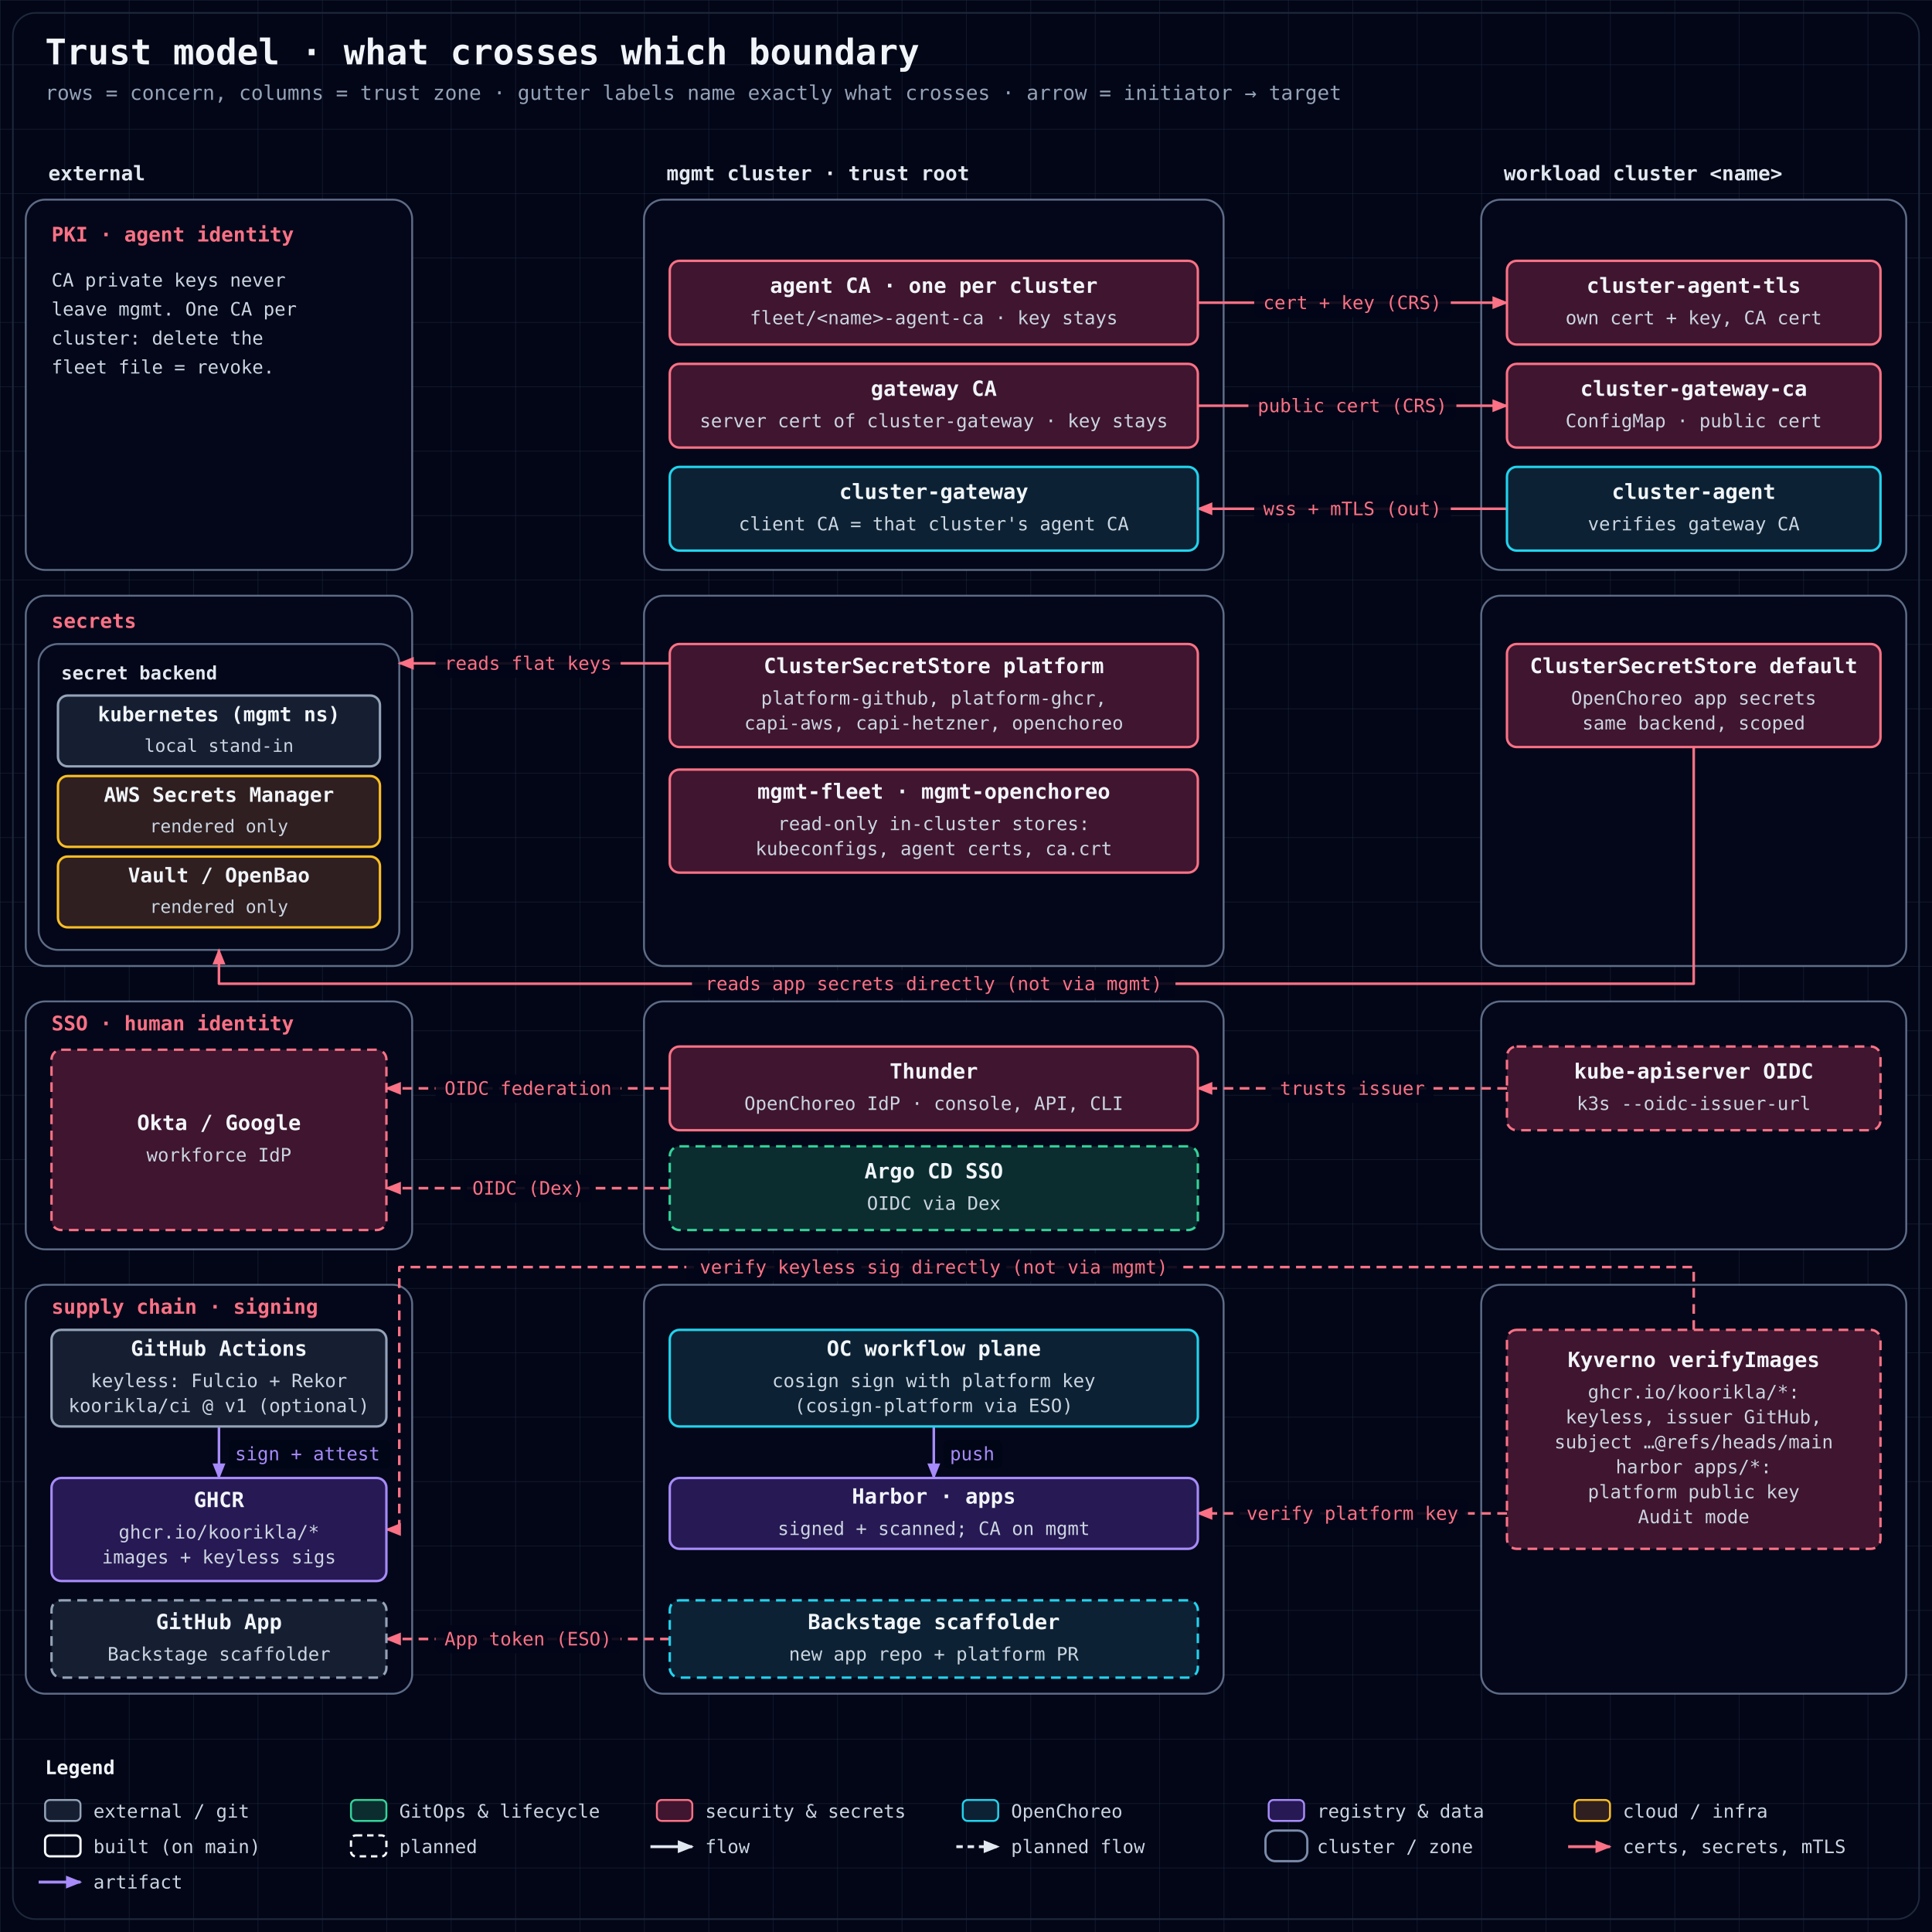
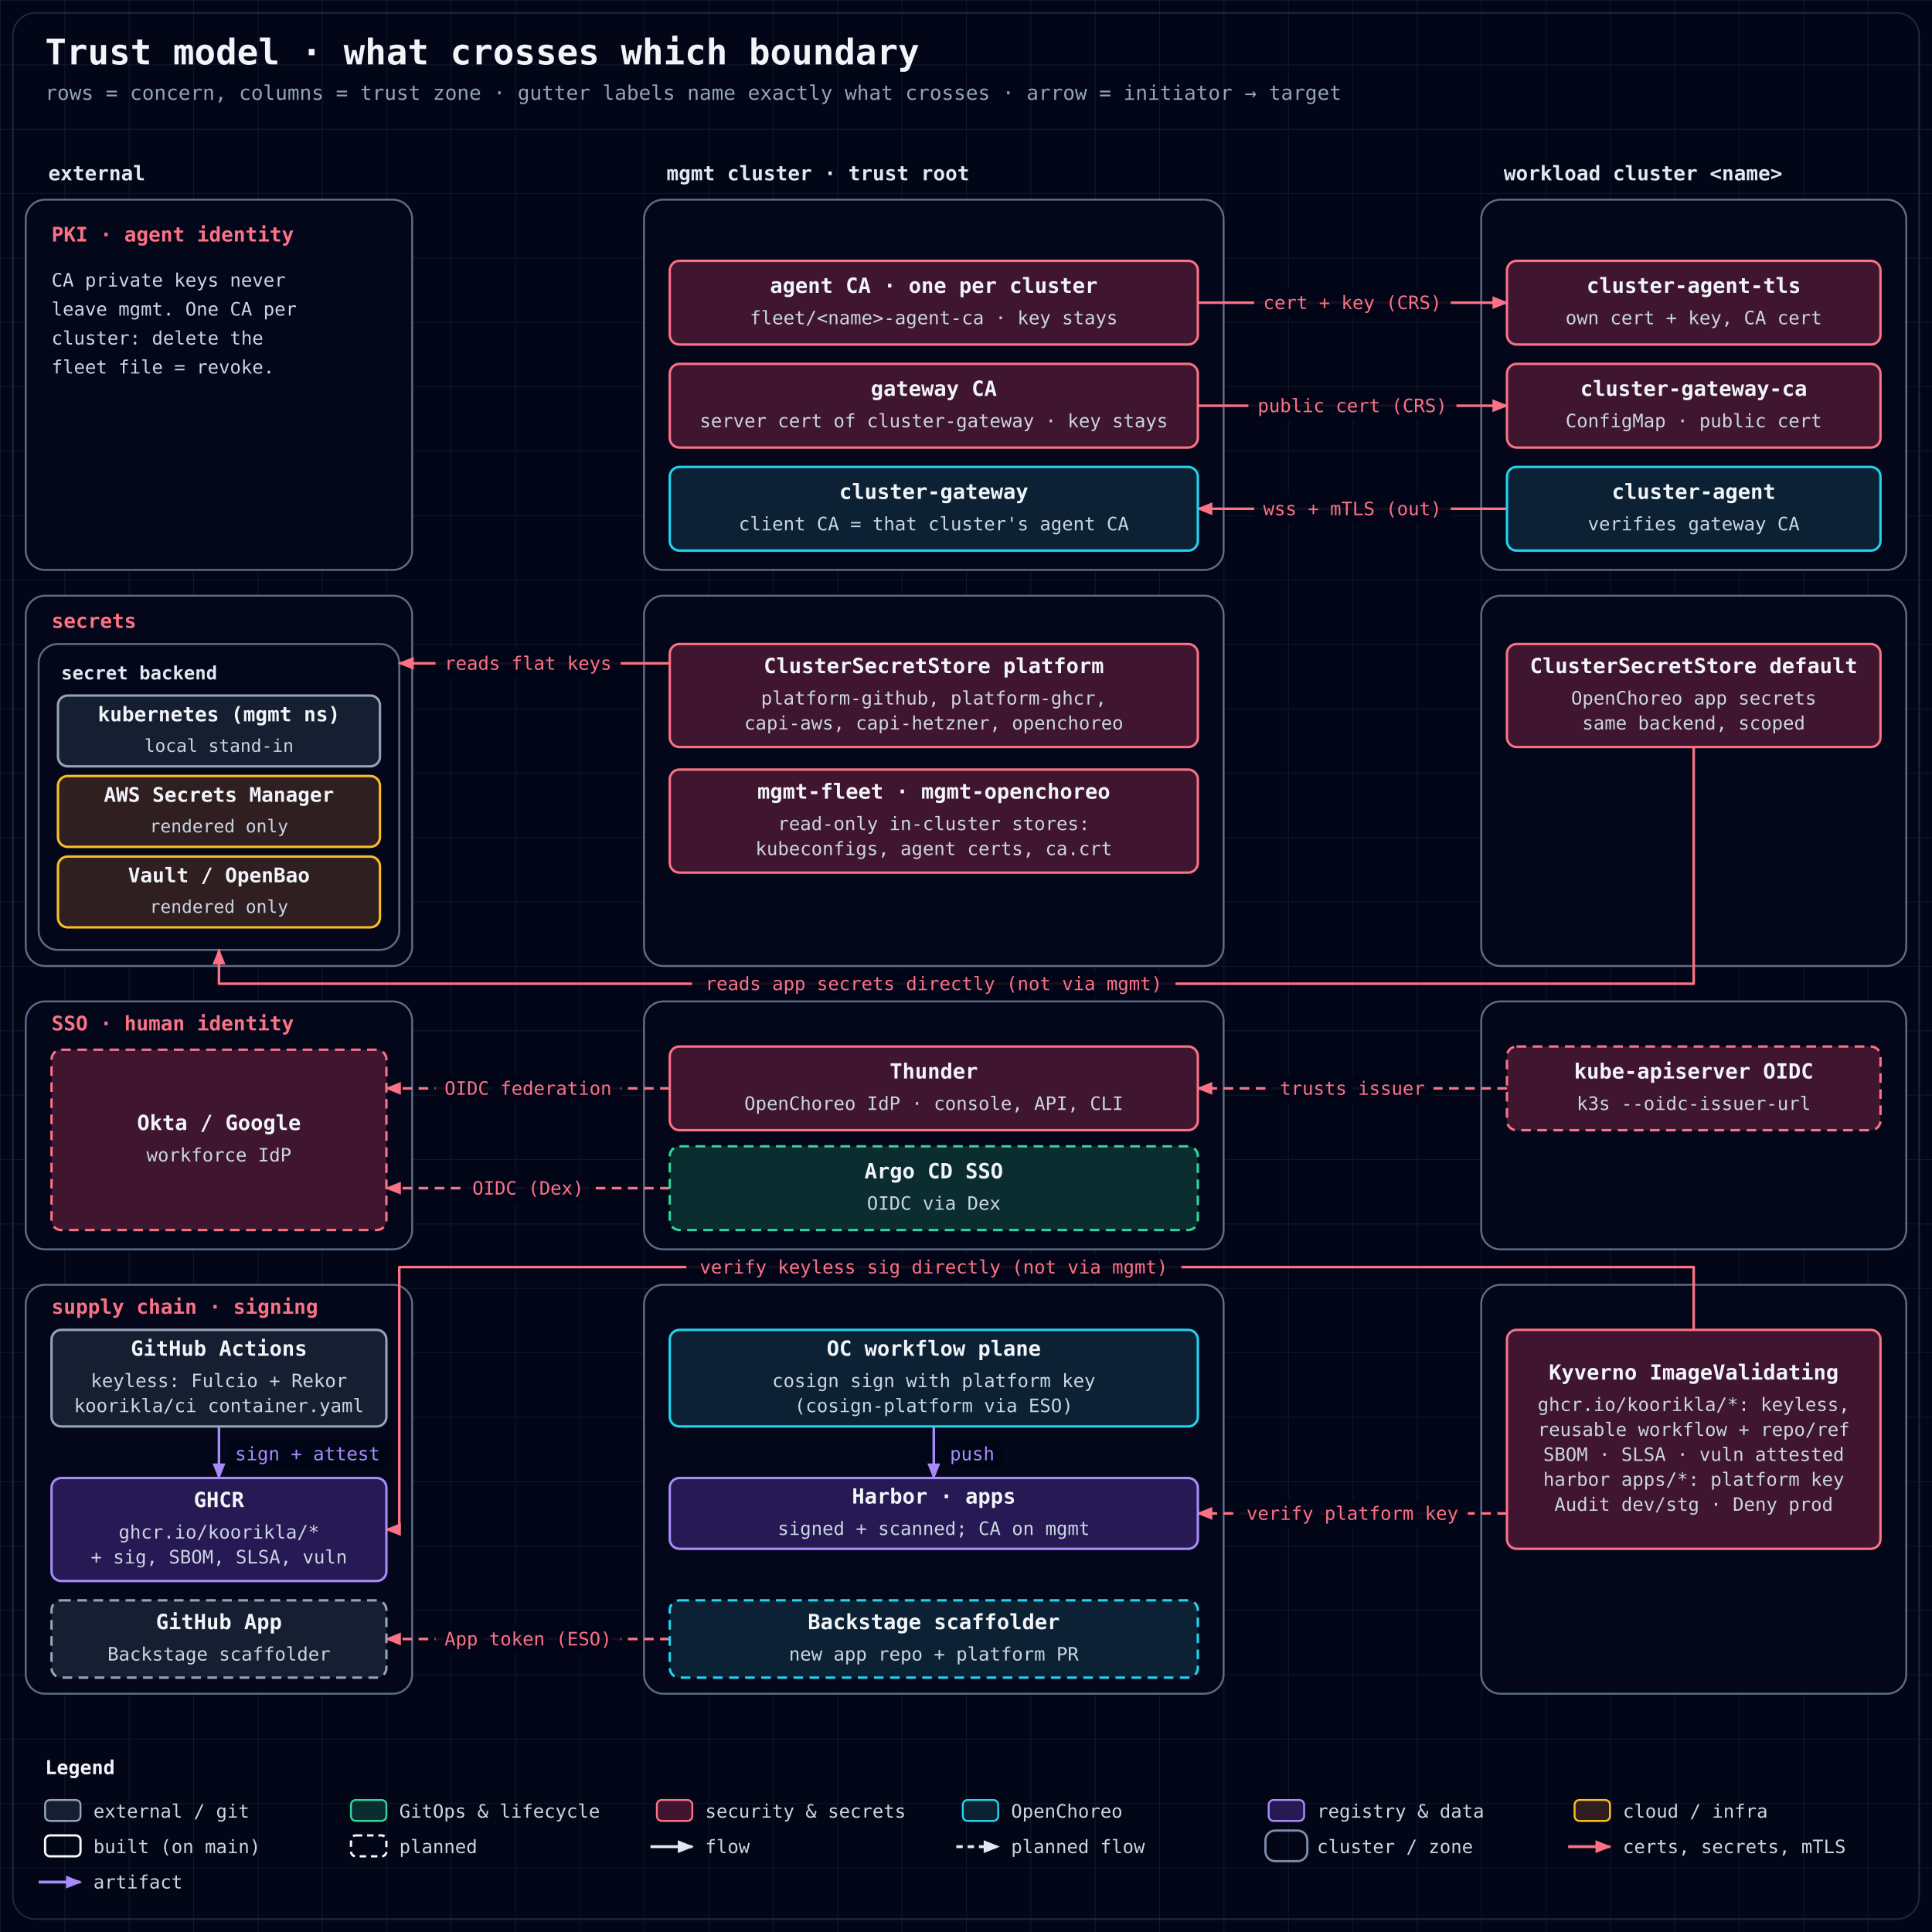
<svg xmlns="http://www.w3.org/2000/svg" width="1200" height="1200" viewBox="0 0 1200 1200" role="img" aria-label="Trust model · what crosses which boundary">
  <defs>
    <pattern id="grid" width="40" height="40" patternUnits="userSpaceOnUse">
      <path d="M 40 0 L 0 0 0 40" fill="none" stroke="#1e293b" stroke-width="0.5" />
    </pattern>
    <marker id="aha78bfa" markerWidth="10" markerHeight="8" refX="9" refY="4" orient="auto" markerUnits="userSpaceOnUse">
      <path d="M0,0 L10,4 L0,8 z" fill="#a78bfa" />
    </marker>
    <marker id="ahe2e8f0" markerWidth="10" markerHeight="8" refX="9" refY="4" orient="auto" markerUnits="userSpaceOnUse">
      <path d="M0,0 L10,4 L0,8 z" fill="#e2e8f0" />
    </marker>
    <marker id="ahfb7185" markerWidth="10" markerHeight="8" refX="9" refY="4" orient="auto" markerUnits="userSpaceOnUse">
      <path d="M0,0 L10,4 L0,8 z" fill="#fb7185" />
    </marker>
  </defs>
  <rect width="1200" height="1200" fill="#020617" />
  <rect width="1200" height="1200" fill="url(#grid)" />
  <rect x="8" y="8" width="1184" height="1184" rx="14" fill="none" stroke="#1e293b" stroke-width="1" />
  <rect x="16" y="124" width="240" height="230" rx="12" fill="#020617" stroke="none" />
  <rect x="16" y="124" width="240" height="230" rx="12" fill="#0f172a" fill-opacity="0.10" stroke="#7b8cab" stroke-opacity="0.75" stroke-width="1.2" />
  <rect x="400" y="124" width="360" height="230" rx="12" fill="#020617" stroke="none" />
  <rect x="400" y="124" width="360" height="230" rx="12" fill="#0f172a" fill-opacity="0.10" stroke="#7b8cab" stroke-opacity="0.75" stroke-width="1.2" />
  <rect x="920" y="124" width="264" height="230" rx="12" fill="#020617" stroke="none" />
  <rect x="920" y="124" width="264" height="230" rx="12" fill="#0f172a" fill-opacity="0.10" stroke="#7b8cab" stroke-opacity="0.75" stroke-width="1.2" />
  <rect x="16" y="370" width="240" height="230" rx="12" fill="#020617" stroke="none" />
  <rect x="16" y="370" width="240" height="230" rx="12" fill="#0f172a" fill-opacity="0.10" stroke="#7b8cab" stroke-opacity="0.75" stroke-width="1.2" />
  <rect x="400" y="370" width="360" height="230" rx="12" fill="#020617" stroke="none" />
  <rect x="400" y="370" width="360" height="230" rx="12" fill="#0f172a" fill-opacity="0.10" stroke="#7b8cab" stroke-opacity="0.75" stroke-width="1.2" />
  <rect x="920" y="370" width="264" height="230" rx="12" fill="#020617" stroke="none" />
  <rect x="920" y="370" width="264" height="230" rx="12" fill="#0f172a" fill-opacity="0.10" stroke="#7b8cab" stroke-opacity="0.75" stroke-width="1.2" />
  <rect x="16" y="622" width="240" height="154" rx="12" fill="#020617" stroke="none" />
  <rect x="16" y="622" width="240" height="154" rx="12" fill="#0f172a" fill-opacity="0.10" stroke="#7b8cab" stroke-opacity="0.75" stroke-width="1.2" />
  <rect x="400" y="622" width="360" height="154" rx="12" fill="#020617" stroke="none" />
  <rect x="400" y="622" width="360" height="154" rx="12" fill="#0f172a" fill-opacity="0.10" stroke="#7b8cab" stroke-opacity="0.75" stroke-width="1.2" />
  <rect x="920" y="622" width="264" height="154" rx="12" fill="#020617" stroke="none" />
  <rect x="920" y="622" width="264" height="154" rx="12" fill="#0f172a" fill-opacity="0.10" stroke="#7b8cab" stroke-opacity="0.75" stroke-width="1.2" />
  <rect x="16" y="798" width="240" height="254" rx="12" fill="#020617" stroke="none" />
  <rect x="16" y="798" width="240" height="254" rx="12" fill="#0f172a" fill-opacity="0.10" stroke="#7b8cab" stroke-opacity="0.75" stroke-width="1.2" />
  <rect x="400" y="798" width="360" height="254" rx="12" fill="#020617" stroke="none" />
  <rect x="400" y="798" width="360" height="254" rx="12" fill="#0f172a" fill-opacity="0.10" stroke="#7b8cab" stroke-opacity="0.75" stroke-width="1.2" />
  <rect x="920" y="798" width="264" height="254" rx="12" fill="#020617" stroke="none" />
  <rect x="920" y="798" width="264" height="254" rx="12" fill="#0f172a" fill-opacity="0.10" stroke="#7b8cab" stroke-opacity="0.75" stroke-width="1.2" />
  <rect x="24" y="400" width="224" height="190" rx="12" fill="#020617" stroke="none" />
  <rect x="24" y="400" width="224" height="190" rx="12" fill="#0f172a" fill-opacity="0.10" stroke="#7b8cab" stroke-opacity="0.75" stroke-width="1.2" />
  <text x="38.0" y="422.0" font-family="JetBrains Mono, ui-monospace, SFMono-Regular, Menlo, monospace" font-size="11.5" font-weight="700" fill="#e2e8f0" text-anchor="start">secret backend</text>
  <path d="M 744.0 188.0 L 936.0 188.0" fill="none" stroke="#fb7185" stroke-width="1.6" stroke-linejoin="round" marker-end="url(#ahfb7185)" />
  <path d="M 744.0 252.0 L 936.0 252.0" fill="none" stroke="#fb7185" stroke-width="1.6" stroke-linejoin="round" marker-end="url(#ahfb7185)" />
  <path d="M 936.0 316.0 L 744.0 316.0" fill="none" stroke="#fb7185" stroke-width="1.6" stroke-linejoin="round" marker-end="url(#ahfb7185)" />
  <path d="M 416.0 412.0 L 248.0 412.0" fill="none" stroke="#fb7185" stroke-width="1.6" stroke-linejoin="round" marker-end="url(#ahfb7185)" />
  <path d="M 1052.0 464.0 L 1052.0 611.0 L 136.0 611.0 L 136.0 590.0" fill="none" stroke="#fb7185" stroke-width="1.6" stroke-linejoin="round" marker-end="url(#ahfb7185)" />
  <path d="M 416.0 676.0 L 240.0 676.0" fill="none" stroke="#fb7185" stroke-width="1.6" stroke-linejoin="round" stroke-dasharray="6,4" marker-end="url(#ahfb7185)" />
  <path d="M 416.0 738.0 L 240.0 738.0" fill="none" stroke="#fb7185" stroke-width="1.6" stroke-linejoin="round" stroke-dasharray="6,4" marker-end="url(#ahfb7185)" />
  <path d="M 936.0 676.0 L 744.0 676.0" fill="none" stroke="#fb7185" stroke-width="1.6" stroke-linejoin="round" stroke-dasharray="6,4" marker-end="url(#ahfb7185)" />
  <path d="M 136.0 886.0 L 136.0 918.0" fill="none" stroke="#a78bfa" stroke-width="1.6" stroke-linejoin="round" marker-end="url(#aha78bfa)" />
  <path d="M 580.0 886.0 L 580.0 918.0" fill="none" stroke="#a78bfa" stroke-width="1.6" stroke-linejoin="round" marker-end="url(#aha78bfa)" />
  <path d="M 936.0 940.0 L 744.0 940.0" fill="none" stroke="#fb7185" stroke-width="1.6" stroke-linejoin="round" stroke-dasharray="6,4" marker-end="url(#ahfb7185)" />
-   <path d="M 1052.0 826.0 L 1052.0 787.0 L 248.0 787.0 L 248.0 950.0 L 240.0 950.0" fill="none" stroke="#fb7185" stroke-width="1.6" stroke-linejoin="round" stroke-dasharray="6,4" marker-end="url(#ahfb7185)" />
+   <path d="M 1052.0 826.0 L 1052.0 787.0 L 248.0 787.0 L 248.0 950.0 L 240.0 950.0" fill="none" stroke="#fb7185" stroke-width="1.6" stroke-linejoin="round" marker-end="url(#ahfb7185)" />
  <path d="M 416.0 1018.0 L 240.0 1018.0" fill="none" stroke="#fb7185" stroke-width="1.6" stroke-linejoin="round" stroke-dasharray="6,4" marker-end="url(#ahfb7185)" />
  <rect x="416" y="162" width="328" height="52" rx="6" fill="#0f172a" />
  <rect x="416" y="162" width="328" height="52" rx="6" fill="#881337" fill-opacity="0.4" stroke="#fb7185" stroke-width="1.5" />
  <text x="580.0" y="181.9" font-family="JetBrains Mono, ui-monospace, SFMono-Regular, Menlo, monospace" font-size="13" font-weight="600" fill="#f1f5f9" text-anchor="middle">agent CA · one per cluster</text>
  <text x="580.0" y="201.4" font-family="JetBrains Mono, ui-monospace, SFMono-Regular, Menlo, monospace" font-size="11.5" font-weight="400" fill="#cbd5e1" text-anchor="middle">fleet/&lt;name&gt;-agent-ca · key stays</text>
  <rect x="416" y="226" width="328" height="52" rx="6" fill="#0f172a" />
  <rect x="416" y="226" width="328" height="52" rx="6" fill="#881337" fill-opacity="0.4" stroke="#fb7185" stroke-width="1.5" />
  <text x="580.0" y="245.9" font-family="JetBrains Mono, ui-monospace, SFMono-Regular, Menlo, monospace" font-size="13" font-weight="600" fill="#f1f5f9" text-anchor="middle">gateway CA</text>
  <text x="580.0" y="265.4" font-family="JetBrains Mono, ui-monospace, SFMono-Regular, Menlo, monospace" font-size="11.5" font-weight="400" fill="#cbd5e1" text-anchor="middle">server cert of cluster-gateway · key stays</text>
  <rect x="416" y="290" width="328" height="52" rx="6" fill="#0f172a" />
  <rect x="416" y="290" width="328" height="52" rx="6" fill="#083344" fill-opacity="0.4" stroke="#22d3ee" stroke-width="1.5" />
  <text x="580.0" y="309.9" font-family="JetBrains Mono, ui-monospace, SFMono-Regular, Menlo, monospace" font-size="13" font-weight="600" fill="#f1f5f9" text-anchor="middle">cluster-gateway</text>
  <text x="580.0" y="329.4" font-family="JetBrains Mono, ui-monospace, SFMono-Regular, Menlo, monospace" font-size="11.5" font-weight="400" fill="#cbd5e1" text-anchor="middle">client CA = that cluster's agent CA</text>
  <rect x="936" y="162" width="232" height="52" rx="6" fill="#0f172a" />
  <rect x="936" y="162" width="232" height="52" rx="6" fill="#881337" fill-opacity="0.4" stroke="#fb7185" stroke-width="1.5" />
  <text x="1052.0" y="181.9" font-family="JetBrains Mono, ui-monospace, SFMono-Regular, Menlo, monospace" font-size="13" font-weight="600" fill="#f1f5f9" text-anchor="middle">cluster-agent-tls</text>
  <text x="1052.0" y="201.4" font-family="JetBrains Mono, ui-monospace, SFMono-Regular, Menlo, monospace" font-size="11.5" font-weight="400" fill="#cbd5e1" text-anchor="middle">own cert + key, CA cert</text>
  <rect x="936" y="226" width="232" height="52" rx="6" fill="#0f172a" />
  <rect x="936" y="226" width="232" height="52" rx="6" fill="#881337" fill-opacity="0.4" stroke="#fb7185" stroke-width="1.5" />
  <text x="1052.0" y="245.9" font-family="JetBrains Mono, ui-monospace, SFMono-Regular, Menlo, monospace" font-size="13" font-weight="600" fill="#f1f5f9" text-anchor="middle">cluster-gateway-ca</text>
  <text x="1052.0" y="265.4" font-family="JetBrains Mono, ui-monospace, SFMono-Regular, Menlo, monospace" font-size="11.5" font-weight="400" fill="#cbd5e1" text-anchor="middle">ConfigMap · public cert</text>
  <rect x="936" y="290" width="232" height="52" rx="6" fill="#0f172a" />
  <rect x="936" y="290" width="232" height="52" rx="6" fill="#083344" fill-opacity="0.4" stroke="#22d3ee" stroke-width="1.5" />
  <text x="1052.0" y="309.9" font-family="JetBrains Mono, ui-monospace, SFMono-Regular, Menlo, monospace" font-size="13" font-weight="600" fill="#f1f5f9" text-anchor="middle">cluster-agent</text>
  <text x="1052.0" y="329.4" font-family="JetBrains Mono, ui-monospace, SFMono-Regular, Menlo, monospace" font-size="11.5" font-weight="400" fill="#cbd5e1" text-anchor="middle">verifies gateway CA</text>
  <rect x="36" y="432" width="200" height="44" rx="6" fill="#0f172a" />
  <rect x="36" y="432" width="200" height="44" rx="6" fill="#1e293b" fill-opacity="0.5" stroke="#94a3b8" stroke-width="1.5" />
  <text x="136.0" y="448.0" font-family="JetBrains Mono, ui-monospace, SFMono-Regular, Menlo, monospace" font-size="12.5" font-weight="600" fill="#f1f5f9" text-anchor="middle">kubernetes (mgmt ns)</text>
  <text x="136.0" y="467.0" font-family="JetBrains Mono, ui-monospace, SFMono-Regular, Menlo, monospace" font-size="11" font-weight="400" fill="#cbd5e1" text-anchor="middle">local stand-in</text>
  <rect x="36" y="482" width="200" height="44" rx="6" fill="#0f172a" />
  <rect x="36" y="482" width="200" height="44" rx="6" fill="#78350f" fill-opacity="0.3" stroke="#fbbf24" stroke-width="1.5" />
  <text x="136.0" y="498.0" font-family="JetBrains Mono, ui-monospace, SFMono-Regular, Menlo, monospace" font-size="12.5" font-weight="600" fill="#f1f5f9" text-anchor="middle">AWS Secrets Manager</text>
  <text x="136.0" y="517.0" font-family="JetBrains Mono, ui-monospace, SFMono-Regular, Menlo, monospace" font-size="11" font-weight="400" fill="#cbd5e1" text-anchor="middle">rendered only</text>
  <rect x="36" y="532" width="200" height="44" rx="6" fill="#0f172a" />
  <rect x="36" y="532" width="200" height="44" rx="6" fill="#78350f" fill-opacity="0.3" stroke="#fbbf24" stroke-width="1.5" />
  <text x="136.0" y="548.0" font-family="JetBrains Mono, ui-monospace, SFMono-Regular, Menlo, monospace" font-size="12.5" font-weight="600" fill="#f1f5f9" text-anchor="middle">Vault / OpenBao</text>
  <text x="136.0" y="567.0" font-family="JetBrains Mono, ui-monospace, SFMono-Regular, Menlo, monospace" font-size="11" font-weight="400" fill="#cbd5e1" text-anchor="middle">rendered only</text>
  <rect x="416" y="400" width="328" height="64" rx="6" fill="#0f172a" />
  <rect x="416" y="400" width="328" height="64" rx="6" fill="#881337" fill-opacity="0.4" stroke="#fb7185" stroke-width="1.5" />
  <text x="580.0" y="418.1" font-family="JetBrains Mono, ui-monospace, SFMono-Regular, Menlo, monospace" font-size="13" font-weight="600" fill="#f1f5f9" text-anchor="middle">ClusterSecretStore platform</text>
  <text x="580.0" y="437.6" font-family="JetBrains Mono, ui-monospace, SFMono-Regular, Menlo, monospace" font-size="11.5" font-weight="400" fill="#cbd5e1" text-anchor="middle">platform-github, platform-ghcr,</text>
  <text x="580.0" y="453.1" font-family="JetBrains Mono, ui-monospace, SFMono-Regular, Menlo, monospace" font-size="11.5" font-weight="400" fill="#cbd5e1" text-anchor="middle">capi-aws, capi-hetzner, openchoreo</text>
  <rect x="416" y="478" width="328" height="64" rx="6" fill="#0f172a" />
  <rect x="416" y="478" width="328" height="64" rx="6" fill="#881337" fill-opacity="0.4" stroke="#fb7185" stroke-width="1.5" />
  <text x="580.0" y="496.1" font-family="JetBrains Mono, ui-monospace, SFMono-Regular, Menlo, monospace" font-size="13" font-weight="600" fill="#f1f5f9" text-anchor="middle">mgmt-fleet · mgmt-openchoreo</text>
  <text x="580.0" y="515.6" font-family="JetBrains Mono, ui-monospace, SFMono-Regular, Menlo, monospace" font-size="11.5" font-weight="400" fill="#cbd5e1" text-anchor="middle">read-only in-cluster stores:</text>
  <text x="580.0" y="531.1" font-family="JetBrains Mono, ui-monospace, SFMono-Regular, Menlo, monospace" font-size="11.5" font-weight="400" fill="#cbd5e1" text-anchor="middle">kubeconfigs, agent certs, ca.crt</text>
  <rect x="936" y="400" width="232" height="64" rx="6" fill="#0f172a" />
  <rect x="936" y="400" width="232" height="64" rx="6" fill="#881337" fill-opacity="0.4" stroke="#fb7185" stroke-width="1.5" />
  <text x="1052.0" y="418.1" font-family="JetBrains Mono, ui-monospace, SFMono-Regular, Menlo, monospace" font-size="13" font-weight="600" fill="#f1f5f9" text-anchor="middle">ClusterSecretStore default</text>
  <text x="1052.0" y="437.6" font-family="JetBrains Mono, ui-monospace, SFMono-Regular, Menlo, monospace" font-size="11.5" font-weight="400" fill="#cbd5e1" text-anchor="middle">OpenChoreo app secrets</text>
  <text x="1052.0" y="453.1" font-family="JetBrains Mono, ui-monospace, SFMono-Regular, Menlo, monospace" font-size="11.5" font-weight="400" fill="#cbd5e1" text-anchor="middle">same backend, scoped</text>
  <rect x="32" y="652" width="208" height="112" rx="6" fill="#0f172a" />
  <rect x="32" y="652" width="208" height="112" rx="6" fill="#881337" fill-opacity="0.4" stroke="#fb7185" stroke-width="1.5" stroke-dasharray="6,4" />
  <text x="136.0" y="701.9" font-family="JetBrains Mono, ui-monospace, SFMono-Regular, Menlo, monospace" font-size="13" font-weight="600" fill="#f1f5f9" text-anchor="middle">Okta / Google</text>
  <text x="136.0" y="721.4" font-family="JetBrains Mono, ui-monospace, SFMono-Regular, Menlo, monospace" font-size="11.5" font-weight="400" fill="#cbd5e1" text-anchor="middle">workforce IdP</text>
  <rect x="416" y="650" width="328" height="52" rx="6" fill="#0f172a" />
  <rect x="416" y="650" width="328" height="52" rx="6" fill="#881337" fill-opacity="0.4" stroke="#fb7185" stroke-width="1.5" />
  <text x="580.0" y="669.9" font-family="JetBrains Mono, ui-monospace, SFMono-Regular, Menlo, monospace" font-size="13" font-weight="600" fill="#f1f5f9" text-anchor="middle">Thunder</text>
  <text x="580.0" y="689.4" font-family="JetBrains Mono, ui-monospace, SFMono-Regular, Menlo, monospace" font-size="11.5" font-weight="400" fill="#cbd5e1" text-anchor="middle">OpenChoreo IdP · console, API, CLI</text>
  <rect x="416" y="712" width="328" height="52" rx="6" fill="#0f172a" />
  <rect x="416" y="712" width="328" height="52" rx="6" fill="#064e3b" fill-opacity="0.4" stroke="#34d399" stroke-width="1.5" stroke-dasharray="6,4" />
  <text x="580.0" y="731.9" font-family="JetBrains Mono, ui-monospace, SFMono-Regular, Menlo, monospace" font-size="13" font-weight="600" fill="#f1f5f9" text-anchor="middle">Argo CD SSO</text>
  <text x="580.0" y="751.4" font-family="JetBrains Mono, ui-monospace, SFMono-Regular, Menlo, monospace" font-size="11.5" font-weight="400" fill="#cbd5e1" text-anchor="middle">OIDC via Dex</text>
  <rect x="936" y="650" width="232" height="52" rx="6" fill="#0f172a" />
  <rect x="936" y="650" width="232" height="52" rx="6" fill="#881337" fill-opacity="0.4" stroke="#fb7185" stroke-width="1.5" stroke-dasharray="6,4" />
  <text x="1052.0" y="669.9" font-family="JetBrains Mono, ui-monospace, SFMono-Regular, Menlo, monospace" font-size="13" font-weight="600" fill="#f1f5f9" text-anchor="middle">kube-apiserver OIDC</text>
  <text x="1052.0" y="689.4" font-family="JetBrains Mono, ui-monospace, SFMono-Regular, Menlo, monospace" font-size="11.5" font-weight="400" fill="#cbd5e1" text-anchor="middle">k3s --oidc-issuer-url</text>
  <rect x="32" y="826" width="208" height="60" rx="6" fill="#0f172a" />
  <rect x="32" y="826" width="208" height="60" rx="6" fill="#1e293b" fill-opacity="0.5" stroke="#94a3b8" stroke-width="1.5" />
  <text x="136.0" y="842.1" font-family="JetBrains Mono, ui-monospace, SFMono-Regular, Menlo, monospace" font-size="13" font-weight="600" fill="#f1f5f9" text-anchor="middle">GitHub Actions</text>
  <text x="136.0" y="861.6" font-family="JetBrains Mono, ui-monospace, SFMono-Regular, Menlo, monospace" font-size="11.5" font-weight="400" fill="#cbd5e1" text-anchor="middle">keyless: Fulcio + Rekor</text>
-   <text x="136.0" y="877.1" font-family="JetBrains Mono, ui-monospace, SFMono-Regular, Menlo, monospace" font-size="11.5" font-weight="400" fill="#cbd5e1" text-anchor="middle">koorikla/ci @ v1 (optional)</text>
+   <text x="136.0" y="877.1" font-family="JetBrains Mono, ui-monospace, SFMono-Regular, Menlo, monospace" font-size="11.5" font-weight="400" fill="#cbd5e1" text-anchor="middle">koorikla/ci container.yaml</text>
  <rect x="32" y="918" width="208" height="64" rx="6" fill="#0f172a" />
  <rect x="32" y="918" width="208" height="64" rx="6" fill="#4c1d95" fill-opacity="0.4" stroke="#a78bfa" stroke-width="1.5" />
  <text x="136.0" y="936.1" font-family="JetBrains Mono, ui-monospace, SFMono-Regular, Menlo, monospace" font-size="13" font-weight="600" fill="#f1f5f9" text-anchor="middle">GHCR</text>
  <text x="136.0" y="955.6" font-family="JetBrains Mono, ui-monospace, SFMono-Regular, Menlo, monospace" font-size="11.5" font-weight="400" fill="#cbd5e1" text-anchor="middle">ghcr.io/koorikla/*</text>
-   <text x="136.0" y="971.1" font-family="JetBrains Mono, ui-monospace, SFMono-Regular, Menlo, monospace" font-size="11.5" font-weight="400" fill="#cbd5e1" text-anchor="middle">images + keyless sigs</text>
+   <text x="136.0" y="971.1" font-family="JetBrains Mono, ui-monospace, SFMono-Regular, Menlo, monospace" font-size="11.5" font-weight="400" fill="#cbd5e1" text-anchor="middle">+ sig, SBOM, SLSA, vuln</text>
  <rect x="32" y="994" width="208" height="48" rx="6" fill="#0f172a" />
  <rect x="32" y="994" width="208" height="48" rx="6" fill="#1e293b" fill-opacity="0.5" stroke="#94a3b8" stroke-width="1.5" stroke-dasharray="6,4" />
  <text x="136.0" y="1011.9" font-family="JetBrains Mono, ui-monospace, SFMono-Regular, Menlo, monospace" font-size="13" font-weight="600" fill="#f1f5f9" text-anchor="middle">GitHub App</text>
  <text x="136.0" y="1031.4" font-family="JetBrains Mono, ui-monospace, SFMono-Regular, Menlo, monospace" font-size="11.5" font-weight="400" fill="#cbd5e1" text-anchor="middle">Backstage scaffolder</text>
  <rect x="416" y="826" width="328" height="60" rx="6" fill="#0f172a" />
  <rect x="416" y="826" width="328" height="60" rx="6" fill="#083344" fill-opacity="0.4" stroke="#22d3ee" stroke-width="1.5" />
  <text x="580.0" y="842.1" font-family="JetBrains Mono, ui-monospace, SFMono-Regular, Menlo, monospace" font-size="13" font-weight="600" fill="#f1f5f9" text-anchor="middle">OC workflow plane</text>
  <text x="580.0" y="861.6" font-family="JetBrains Mono, ui-monospace, SFMono-Regular, Menlo, monospace" font-size="11.5" font-weight="400" fill="#cbd5e1" text-anchor="middle">cosign sign with platform key</text>
  <text x="580.0" y="877.1" font-family="JetBrains Mono, ui-monospace, SFMono-Regular, Menlo, monospace" font-size="11.5" font-weight="400" fill="#cbd5e1" text-anchor="middle">(cosign-platform via ESO)</text>
  <rect x="416" y="918" width="328" height="44" rx="6" fill="#0f172a" />
  <rect x="416" y="918" width="328" height="44" rx="6" fill="#4c1d95" fill-opacity="0.4" stroke="#a78bfa" stroke-width="1.5" />
  <text x="580.0" y="933.9" font-family="JetBrains Mono, ui-monospace, SFMono-Regular, Menlo, monospace" font-size="13" font-weight="600" fill="#f1f5f9" text-anchor="middle">Harbor · apps</text>
  <text x="580.0" y="953.4" font-family="JetBrains Mono, ui-monospace, SFMono-Regular, Menlo, monospace" font-size="11.5" font-weight="400" fill="#cbd5e1" text-anchor="middle">signed + scanned; CA on mgmt</text>
  <rect x="416" y="994" width="328" height="48" rx="6" fill="#0f172a" />
  <rect x="416" y="994" width="328" height="48" rx="6" fill="#083344" fill-opacity="0.4" stroke="#22d3ee" stroke-width="1.5" stroke-dasharray="6,4" />
  <text x="580.0" y="1011.9" font-family="JetBrains Mono, ui-monospace, SFMono-Regular, Menlo, monospace" font-size="13" font-weight="600" fill="#f1f5f9" text-anchor="middle">Backstage scaffolder</text>
  <text x="580.0" y="1031.4" font-family="JetBrains Mono, ui-monospace, SFMono-Regular, Menlo, monospace" font-size="11.5" font-weight="400" fill="#cbd5e1" text-anchor="middle">new app repo + platform PR</text>
  <rect x="936" y="826" width="232" height="136" rx="6" fill="#0f172a" />
-   <rect x="936" y="826" width="232" height="136" rx="6" fill="#881337" fill-opacity="0.4" stroke="#fb7185" stroke-width="1.5" stroke-dasharray="6,4" />
-   <text x="1052.0" y="849.1" font-family="JetBrains Mono, ui-monospace, SFMono-Regular, Menlo, monospace" font-size="13" font-weight="600" fill="#f1f5f9" text-anchor="middle">Kyverno verifyImages</text>
-   <text x="1052.0" y="868.6" font-family="JetBrains Mono, ui-monospace, SFMono-Regular, Menlo, monospace" font-size="11.5" font-weight="400" fill="#cbd5e1" text-anchor="middle">ghcr.io/koorikla/*:</text>
-   <text x="1052.0" y="884.1" font-family="JetBrains Mono, ui-monospace, SFMono-Regular, Menlo, monospace" font-size="11.5" font-weight="400" fill="#cbd5e1" text-anchor="middle">keyless, issuer GitHub,</text>
-   <text x="1052.0" y="899.6" font-family="JetBrains Mono, ui-monospace, SFMono-Regular, Menlo, monospace" font-size="11.5" font-weight="400" fill="#cbd5e1" text-anchor="middle">subject …@refs/heads/main</text>
-   <text x="1052.0" y="915.1" font-family="JetBrains Mono, ui-monospace, SFMono-Regular, Menlo, monospace" font-size="11.5" font-weight="400" fill="#cbd5e1" text-anchor="middle">harbor apps/*:</text>
-   <text x="1052.0" y="930.6" font-family="JetBrains Mono, ui-monospace, SFMono-Regular, Menlo, monospace" font-size="11.5" font-weight="400" fill="#cbd5e1" text-anchor="middle">platform public key</text>
-   <text x="1052.0" y="946.1" font-family="JetBrains Mono, ui-monospace, SFMono-Regular, Menlo, monospace" font-size="11.5" font-weight="400" fill="#cbd5e1" text-anchor="middle">Audit mode</text>
+   <rect x="936" y="826" width="232" height="136" rx="6" fill="#881337" fill-opacity="0.4" stroke="#fb7185" stroke-width="1.5" />
+   <text x="1052.0" y="856.9" font-family="JetBrains Mono, ui-monospace, SFMono-Regular, Menlo, monospace" font-size="13" font-weight="600" fill="#f1f5f9" text-anchor="middle">Kyverno ImageValidating</text>
+   <text x="1052.0" y="876.4" font-family="JetBrains Mono, ui-monospace, SFMono-Regular, Menlo, monospace" font-size="11.5" font-weight="400" fill="#cbd5e1" text-anchor="middle">ghcr.io/koorikla/*: keyless,</text>
+   <text x="1052.0" y="891.9" font-family="JetBrains Mono, ui-monospace, SFMono-Regular, Menlo, monospace" font-size="11.5" font-weight="400" fill="#cbd5e1" text-anchor="middle">reusable workflow + repo/ref</text>
+   <text x="1052.0" y="907.4" font-family="JetBrains Mono, ui-monospace, SFMono-Regular, Menlo, monospace" font-size="11.5" font-weight="400" fill="#cbd5e1" text-anchor="middle">SBOM · SLSA · vuln attested</text>
+   <text x="1052.0" y="922.9" font-family="JetBrains Mono, ui-monospace, SFMono-Regular, Menlo, monospace" font-size="11.5" font-weight="400" fill="#cbd5e1" text-anchor="middle">harbor apps/*: platform key</text>
+   <text x="1052.0" y="938.4" font-family="JetBrains Mono, ui-monospace, SFMono-Regular, Menlo, monospace" font-size="11.5" font-weight="400" fill="#cbd5e1" text-anchor="middle">Audit dev/stg · Deny prod</text>
  <text x="28.0" y="40.0" font-family="JetBrains Mono, ui-monospace, SFMono-Regular, Menlo, monospace" font-size="22" font-weight="700" fill="#f1f5f9" text-anchor="start">Trust model · what crosses which boundary</text>
  <text x="28.0" y="62.0" font-family="JetBrains Mono, ui-monospace, SFMono-Regular, Menlo, monospace" font-size="12.5" font-weight="400" fill="#94a3b8" text-anchor="start">rows = concern, columns = trust zone · gutter labels name exactly what crosses · arrow = initiator → target</text>
  <text x="30.0" y="112.0" font-family="JetBrains Mono, ui-monospace, SFMono-Regular, Menlo, monospace" font-size="12.5" font-weight="700" fill="#e2e8f0" text-anchor="start">external</text>
  <text x="414.0" y="112.0" font-family="JetBrains Mono, ui-monospace, SFMono-Regular, Menlo, monospace" font-size="12.5" font-weight="700" fill="#e2e8f0" text-anchor="start">mgmt cluster · trust root</text>
  <text x="934.0" y="112.0" font-family="JetBrains Mono, ui-monospace, SFMono-Regular, Menlo, monospace" font-size="12.5" font-weight="700" fill="#e2e8f0" text-anchor="start">workload cluster &lt;name&gt;</text>
  <text x="32.0" y="150.0" font-family="JetBrains Mono, ui-monospace, SFMono-Regular, Menlo, monospace" font-size="12.5" font-weight="700" fill="#fb7185" text-anchor="start">PKI · agent identity</text>
  <text x="32.0" y="178.0" font-family="JetBrains Mono, ui-monospace, SFMono-Regular, Menlo, monospace" font-size="11.5" font-weight="400" fill="#cbd5e1" text-anchor="start">CA private keys never</text>
  <text x="32.0" y="196.0" font-family="JetBrains Mono, ui-monospace, SFMono-Regular, Menlo, monospace" font-size="11.5" font-weight="400" fill="#cbd5e1" text-anchor="start">leave mgmt. One CA per</text>
  <text x="32.0" y="214.0" font-family="JetBrains Mono, ui-monospace, SFMono-Regular, Menlo, monospace" font-size="11.5" font-weight="400" fill="#cbd5e1" text-anchor="start">cluster: delete the</text>
  <text x="32.0" y="232.0" font-family="JetBrains Mono, ui-monospace, SFMono-Regular, Menlo, monospace" font-size="11.5" font-weight="400" fill="#cbd5e1" text-anchor="start">fleet file = revoke.</text>
  <rect x="779.0" y="179.5" width="122.1" height="17.5" rx="3" fill="#020617" fill-opacity="0.92" />
  <text x="840.0" y="192.0" font-family="JetBrains Mono, ui-monospace, SFMono-Regular, Menlo, monospace" font-size="11.5" font-weight="400" fill="#fb7185" text-anchor="middle">cert + key (CRS)</text>
  <rect x="775.4" y="243.5" width="129.2" height="17.5" rx="3" fill="#020617" fill-opacity="0.92" />
  <text x="840.0" y="256.0" font-family="JetBrains Mono, ui-monospace, SFMono-Regular, Menlo, monospace" font-size="11.5" font-weight="400" fill="#fb7185" text-anchor="middle">public cert (CRS)</text>
  <rect x="779.0" y="307.5" width="122.1" height="17.5" rx="3" fill="#020617" fill-opacity="0.92" />
  <text x="840.0" y="320.0" font-family="JetBrains Mono, ui-monospace, SFMono-Regular, Menlo, monospace" font-size="11.5" font-weight="400" fill="#fb7185" text-anchor="middle">wss + mTLS (out)</text>
  <text x="32.0" y="390.0" font-family="JetBrains Mono, ui-monospace, SFMono-Regular, Menlo, monospace" font-size="12.5" font-weight="700" fill="#fb7185" text-anchor="start">secrets</text>
  <rect x="270.5" y="403.5" width="115.0" height="17.5" rx="3" fill="#020617" fill-opacity="0.92" />
  <text x="328.0" y="416.0" font-family="JetBrains Mono, ui-monospace, SFMono-Regular, Menlo, monospace" font-size="11.5" font-weight="400" fill="#fb7185" text-anchor="middle">reads flat keys</text>
  <rect x="429.8" y="602.5" width="300.3" height="17.5" rx="3" fill="#020617" fill-opacity="0.92" />
  <text x="580.0" y="615.0" font-family="JetBrains Mono, ui-monospace, SFMono-Regular, Menlo, monospace" font-size="11.5" font-weight="400" fill="#fb7185" text-anchor="middle">reads app secrets directly (not via mgmt)</text>
  <text x="32.0" y="640.0" font-family="JetBrains Mono, ui-monospace, SFMono-Regular, Menlo, monospace" font-size="12.5" font-weight="700" fill="#fb7185" text-anchor="start">SSO · human identity</text>
  <rect x="270.5" y="667.5" width="115.0" height="17.5" rx="3" fill="#020617" fill-opacity="0.92" />
  <text x="328.0" y="680.0" font-family="JetBrains Mono, ui-monospace, SFMono-Regular, Menlo, monospace" font-size="11.5" font-weight="400" fill="#fb7185" text-anchor="middle">OIDC federation</text>
  <rect x="288.4" y="729.5" width="79.3" height="17.5" rx="3" fill="#020617" fill-opacity="0.92" />
  <text x="328.0" y="742.0" font-family="JetBrains Mono, ui-monospace, SFMono-Regular, Menlo, monospace" font-size="11.5" font-weight="400" fill="#fb7185" text-anchor="middle">OIDC (Dex)</text>
  <rect x="789.7" y="667.5" width="100.7" height="17.5" rx="3" fill="#020617" fill-opacity="0.92" />
  <text x="840.0" y="680.0" font-family="JetBrains Mono, ui-monospace, SFMono-Regular, Menlo, monospace" font-size="11.5" font-weight="400" fill="#fb7185" text-anchor="middle">trusts issuer</text>
  <text x="32.0" y="816.0" font-family="JetBrains Mono, ui-monospace, SFMono-Regular, Menlo, monospace" font-size="12.5" font-weight="700" fill="#fb7185" text-anchor="start">supply chain · signing</text>
  <rect x="142.0" y="894.5" width="100.7" height="17.5" rx="3" fill="#020617" fill-opacity="0.92" />
  <text x="146.0" y="907.0" font-family="JetBrains Mono, ui-monospace, SFMono-Regular, Menlo, monospace" font-size="11.5" font-weight="400" fill="#a78bfa" text-anchor="start">sign + attest</text>
  <rect x="586.0" y="894.5" width="36.5" height="17.5" rx="3" fill="#020617" fill-opacity="0.92" />
  <text x="590.0" y="907.0" font-family="JetBrains Mono, ui-monospace, SFMono-Regular, Menlo, monospace" font-size="11.5" font-weight="400" fill="#a78bfa" text-anchor="start">push</text>
  <rect x="768.3" y="931.5" width="143.5" height="17.5" rx="3" fill="#020617" fill-opacity="0.92" />
  <text x="840.0" y="944.0" font-family="JetBrains Mono, ui-monospace, SFMono-Regular, Menlo, monospace" font-size="11.5" font-weight="400" fill="#fb7185" text-anchor="middle">verify platform key</text>
  <rect x="426.3" y="778.5" width="307.5" height="17.5" rx="3" fill="#020617" fill-opacity="0.92" />
  <text x="580.0" y="791.0" font-family="JetBrains Mono, ui-monospace, SFMono-Regular, Menlo, monospace" font-size="11.5" font-weight="400" fill="#fb7185" text-anchor="middle">verify keyless sig directly (not via mgmt)</text>
  <rect x="270.5" y="1009.5" width="115.0" height="17.5" rx="3" fill="#020617" fill-opacity="0.92" />
  <text x="328.0" y="1022.0" font-family="JetBrains Mono, ui-monospace, SFMono-Regular, Menlo, monospace" font-size="11.5" font-weight="400" fill="#fb7185" text-anchor="middle">App token (ESO)</text>
  <text x="28.0" y="1102.0" font-family="JetBrains Mono, ui-monospace, SFMono-Regular, Menlo, monospace" font-size="12" font-weight="700" fill="#f1f5f9" text-anchor="start">Legend</text>
  <rect x="28" y="1118" width="22" height="13" rx="3" fill="#0f172a" />
  <rect x="28" y="1118" width="22" height="13" rx="3" fill="#1e293b" fill-opacity="0.5" stroke="#94a3b8" stroke-width="1.2" />
  <text x="58.0" y="1129.0" font-family="JetBrains Mono, ui-monospace, SFMono-Regular, Menlo, monospace" font-size="11.5" font-weight="400" fill="#cbd5e1" text-anchor="start">external / git</text>
  <rect x="218" y="1118" width="22" height="13" rx="3" fill="#0f172a" />
  <rect x="218" y="1118" width="22" height="13" rx="3" fill="#064e3b" fill-opacity="0.4" stroke="#34d399" stroke-width="1.2" />
  <text x="248.0" y="1129.0" font-family="JetBrains Mono, ui-monospace, SFMono-Regular, Menlo, monospace" font-size="11.5" font-weight="400" fill="#cbd5e1" text-anchor="start">GitOps &amp; lifecycle</text>
  <rect x="408" y="1118" width="22" height="13" rx="3" fill="#0f172a" />
  <rect x="408" y="1118" width="22" height="13" rx="3" fill="#881337" fill-opacity="0.4" stroke="#fb7185" stroke-width="1.2" />
  <text x="438.0" y="1129.0" font-family="JetBrains Mono, ui-monospace, SFMono-Regular, Menlo, monospace" font-size="11.5" font-weight="400" fill="#cbd5e1" text-anchor="start">security &amp; secrets</text>
  <rect x="598" y="1118" width="22" height="13" rx="3" fill="#0f172a" />
  <rect x="598" y="1118" width="22" height="13" rx="3" fill="#083344" fill-opacity="0.4" stroke="#22d3ee" stroke-width="1.2" />
  <text x="628.0" y="1129.0" font-family="JetBrains Mono, ui-monospace, SFMono-Regular, Menlo, monospace" font-size="11.5" font-weight="400" fill="#cbd5e1" text-anchor="start">OpenChoreo</text>
  <rect x="788" y="1118" width="22" height="13" rx="3" fill="#0f172a" />
  <rect x="788" y="1118" width="22" height="13" rx="3" fill="#4c1d95" fill-opacity="0.4" stroke="#a78bfa" stroke-width="1.2" />
  <text x="818.0" y="1129.0" font-family="JetBrains Mono, ui-monospace, SFMono-Regular, Menlo, monospace" font-size="11.5" font-weight="400" fill="#cbd5e1" text-anchor="start">registry &amp; data</text>
  <rect x="978" y="1118" width="22" height="13" rx="3" fill="#0f172a" />
  <rect x="978" y="1118" width="22" height="13" rx="3" fill="#78350f" fill-opacity="0.3" stroke="#fbbf24" stroke-width="1.2" />
  <text x="1008.0" y="1129.0" font-family="JetBrains Mono, ui-monospace, SFMono-Regular, Menlo, monospace" font-size="11.5" font-weight="400" fill="#cbd5e1" text-anchor="start">cloud / infra</text>
  <rect x="28" y="1140" width="22" height="13" rx="3" fill="none" stroke="#f8fafc" stroke-width="1.4" />
  <text x="58.0" y="1151.0" font-family="JetBrains Mono, ui-monospace, SFMono-Regular, Menlo, monospace" font-size="11.5" font-weight="400" fill="#cbd5e1" text-anchor="start">built (on main)</text>
  <rect x="218" y="1140" width="22" height="13" rx="3" fill="none" stroke="#f8fafc" stroke-width="1.4" stroke-dasharray="4,3" />
  <text x="248.0" y="1151.0" font-family="JetBrains Mono, ui-monospace, SFMono-Regular, Menlo, monospace" font-size="11.5" font-weight="400" fill="#cbd5e1" text-anchor="start">planned</text>
  <line x1="404" y1="1147" x2="430" y2="1147" stroke="#e2e8f0" stroke-width="1.8" marker-end="url(#ahe2e8f0)" />
  <text x="438.0" y="1151.0" font-family="JetBrains Mono, ui-monospace, SFMono-Regular, Menlo, monospace" font-size="11.5" font-weight="400" fill="#cbd5e1" text-anchor="start">flow</text>
  <line x1="594" y1="1147" x2="620" y2="1147" stroke="#e2e8f0" stroke-width="1.8" stroke-dasharray="4,3" marker-end="url(#ahe2e8f0)" />
  <text x="628.0" y="1151.0" font-family="JetBrains Mono, ui-monospace, SFMono-Regular, Menlo, monospace" font-size="11.5" font-weight="400" fill="#cbd5e1" text-anchor="start">planned flow</text>
  <rect x="786" y="1137" width="26" height="19" rx="6" fill="none" stroke="#7b8cab" stroke-width="1.4" />
  <text x="818.0" y="1151.0" font-family="JetBrains Mono, ui-monospace, SFMono-Regular, Menlo, monospace" font-size="11.5" font-weight="400" fill="#cbd5e1" text-anchor="start">cluster / zone</text>
  <line x1="974" y1="1147" x2="1000" y2="1147" stroke="#fb7185" stroke-width="1.8" marker-end="url(#ahfb7185)" />
  <text x="1008.0" y="1151.0" font-family="JetBrains Mono, ui-monospace, SFMono-Regular, Menlo, monospace" font-size="11.5" font-weight="400" fill="#cbd5e1" text-anchor="start">certs, secrets, mTLS</text>
  <line x1="24" y1="1169" x2="50" y2="1169" stroke="#a78bfa" stroke-width="1.8" marker-end="url(#aha78bfa)" />
  <text x="58.0" y="1173.0" font-family="JetBrains Mono, ui-monospace, SFMono-Regular, Menlo, monospace" font-size="11.5" font-weight="400" fill="#cbd5e1" text-anchor="start">artifact</text>
</svg>
